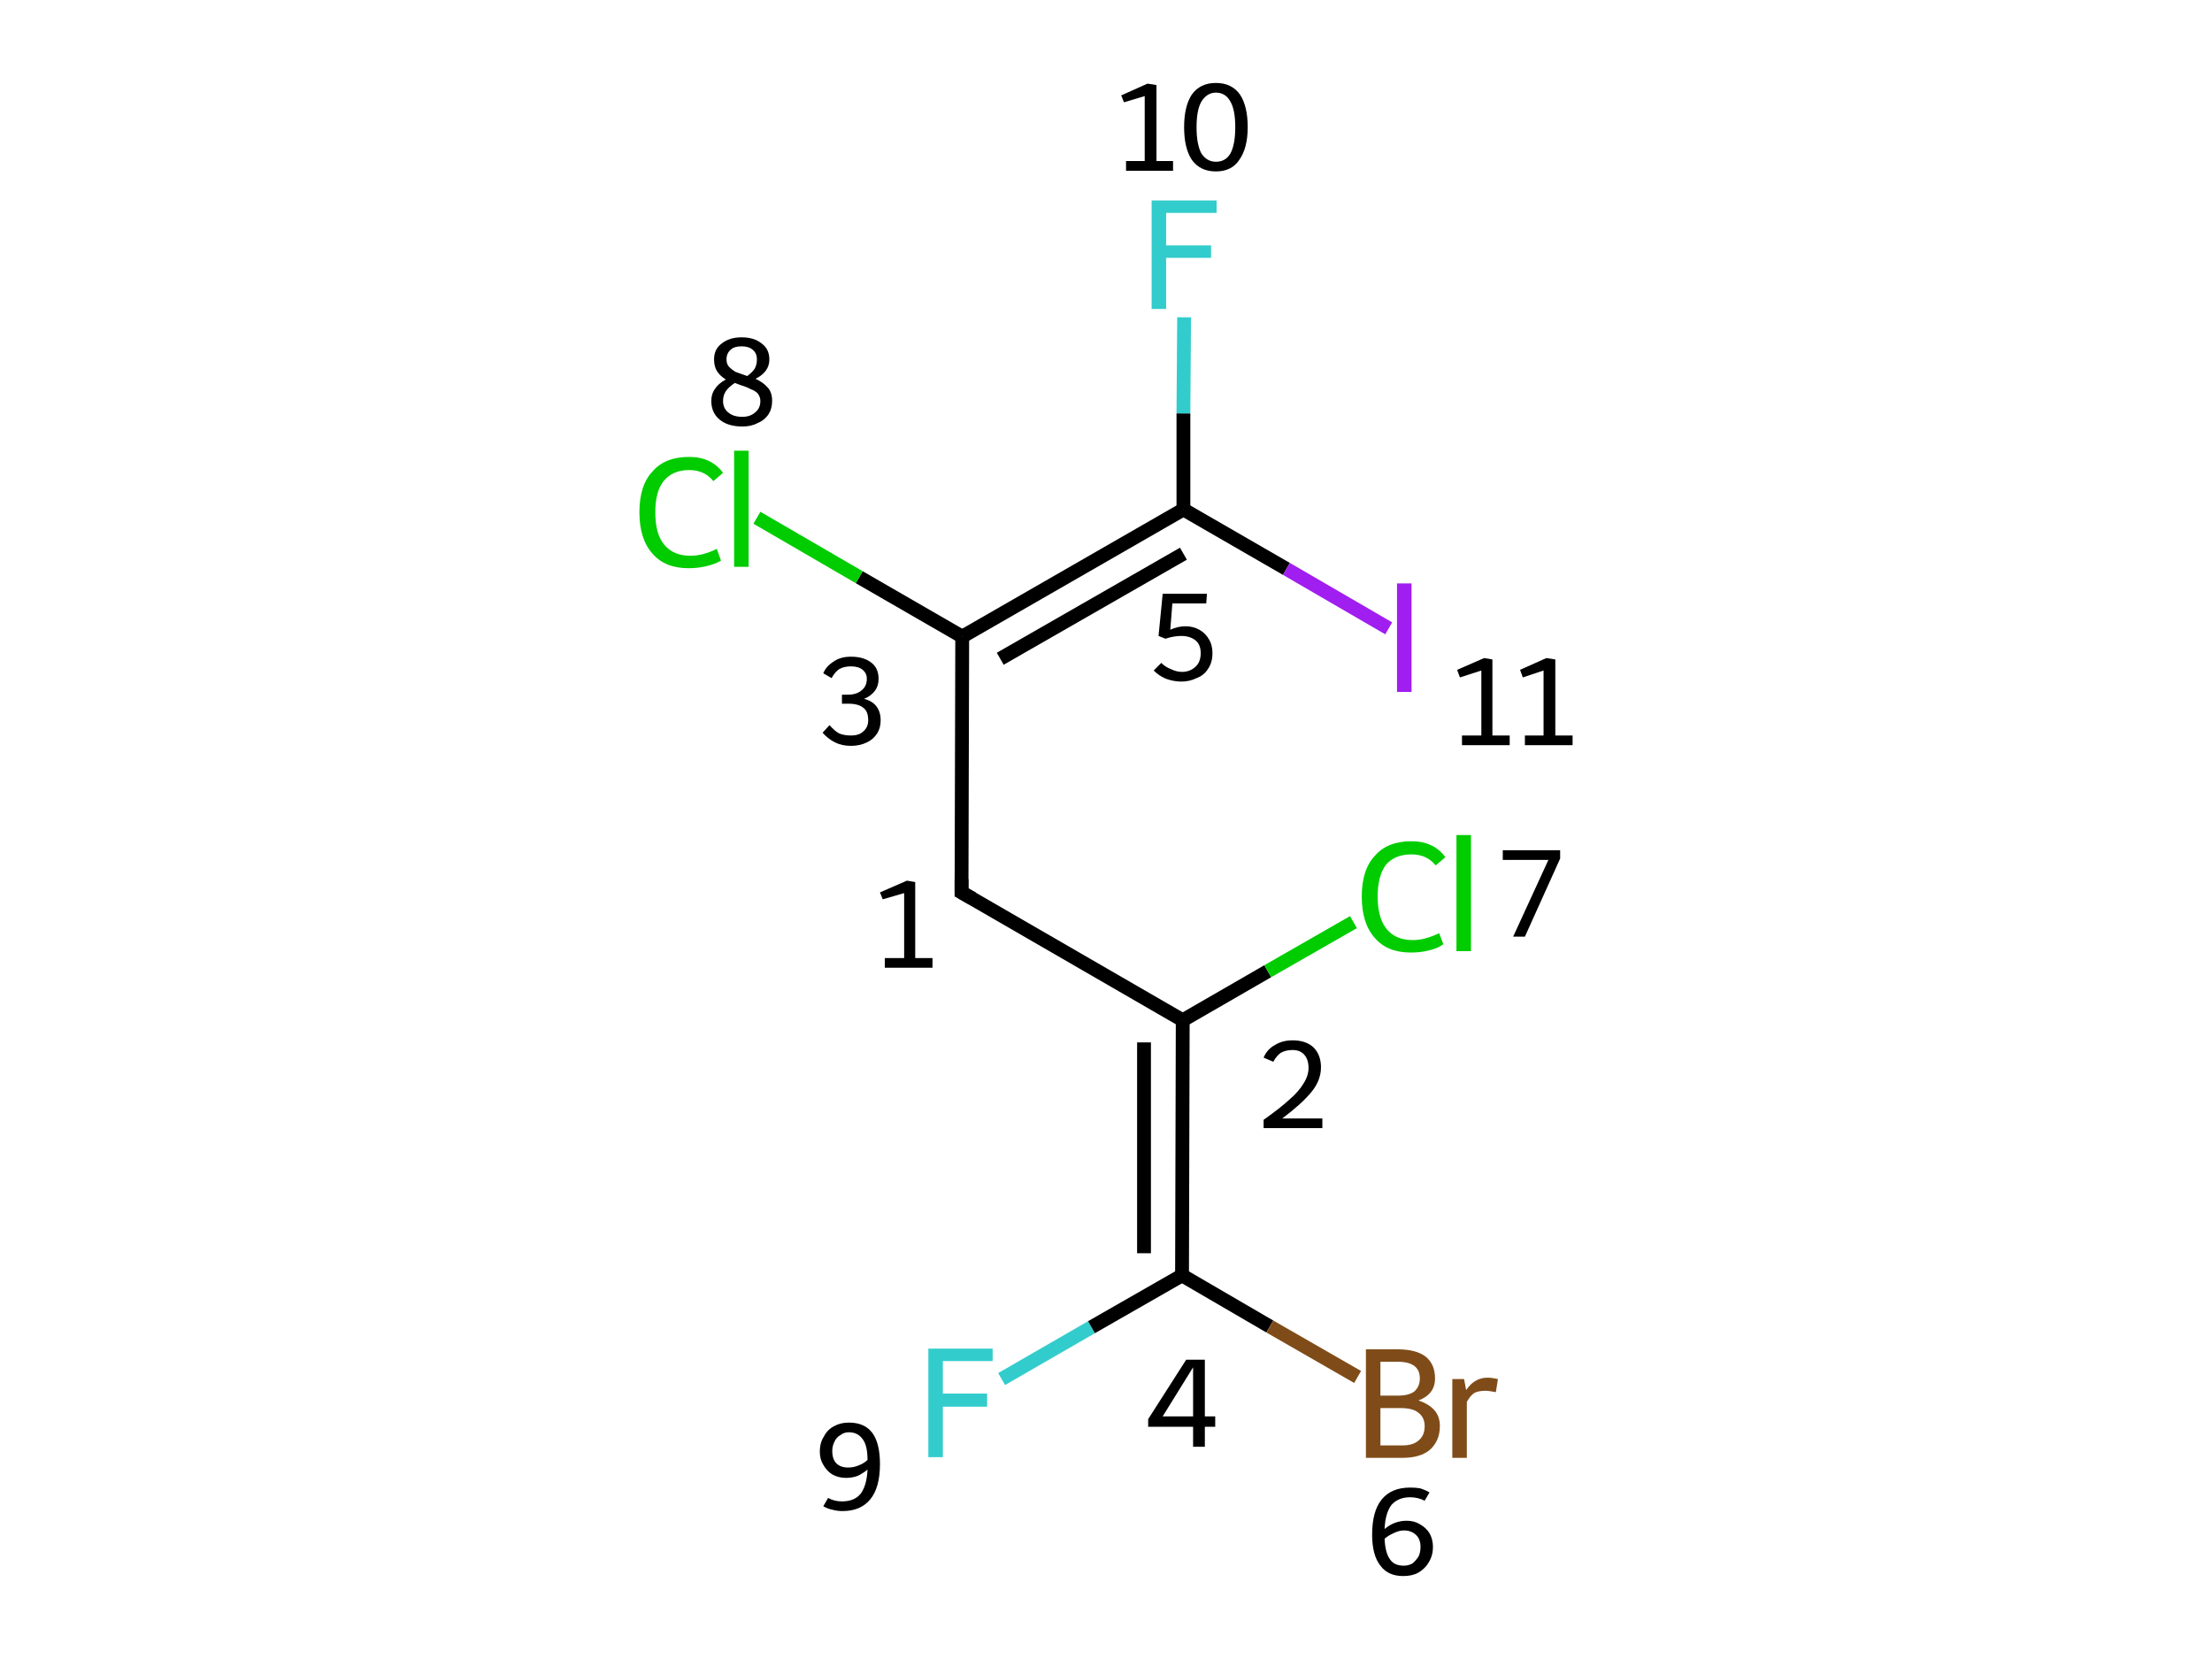
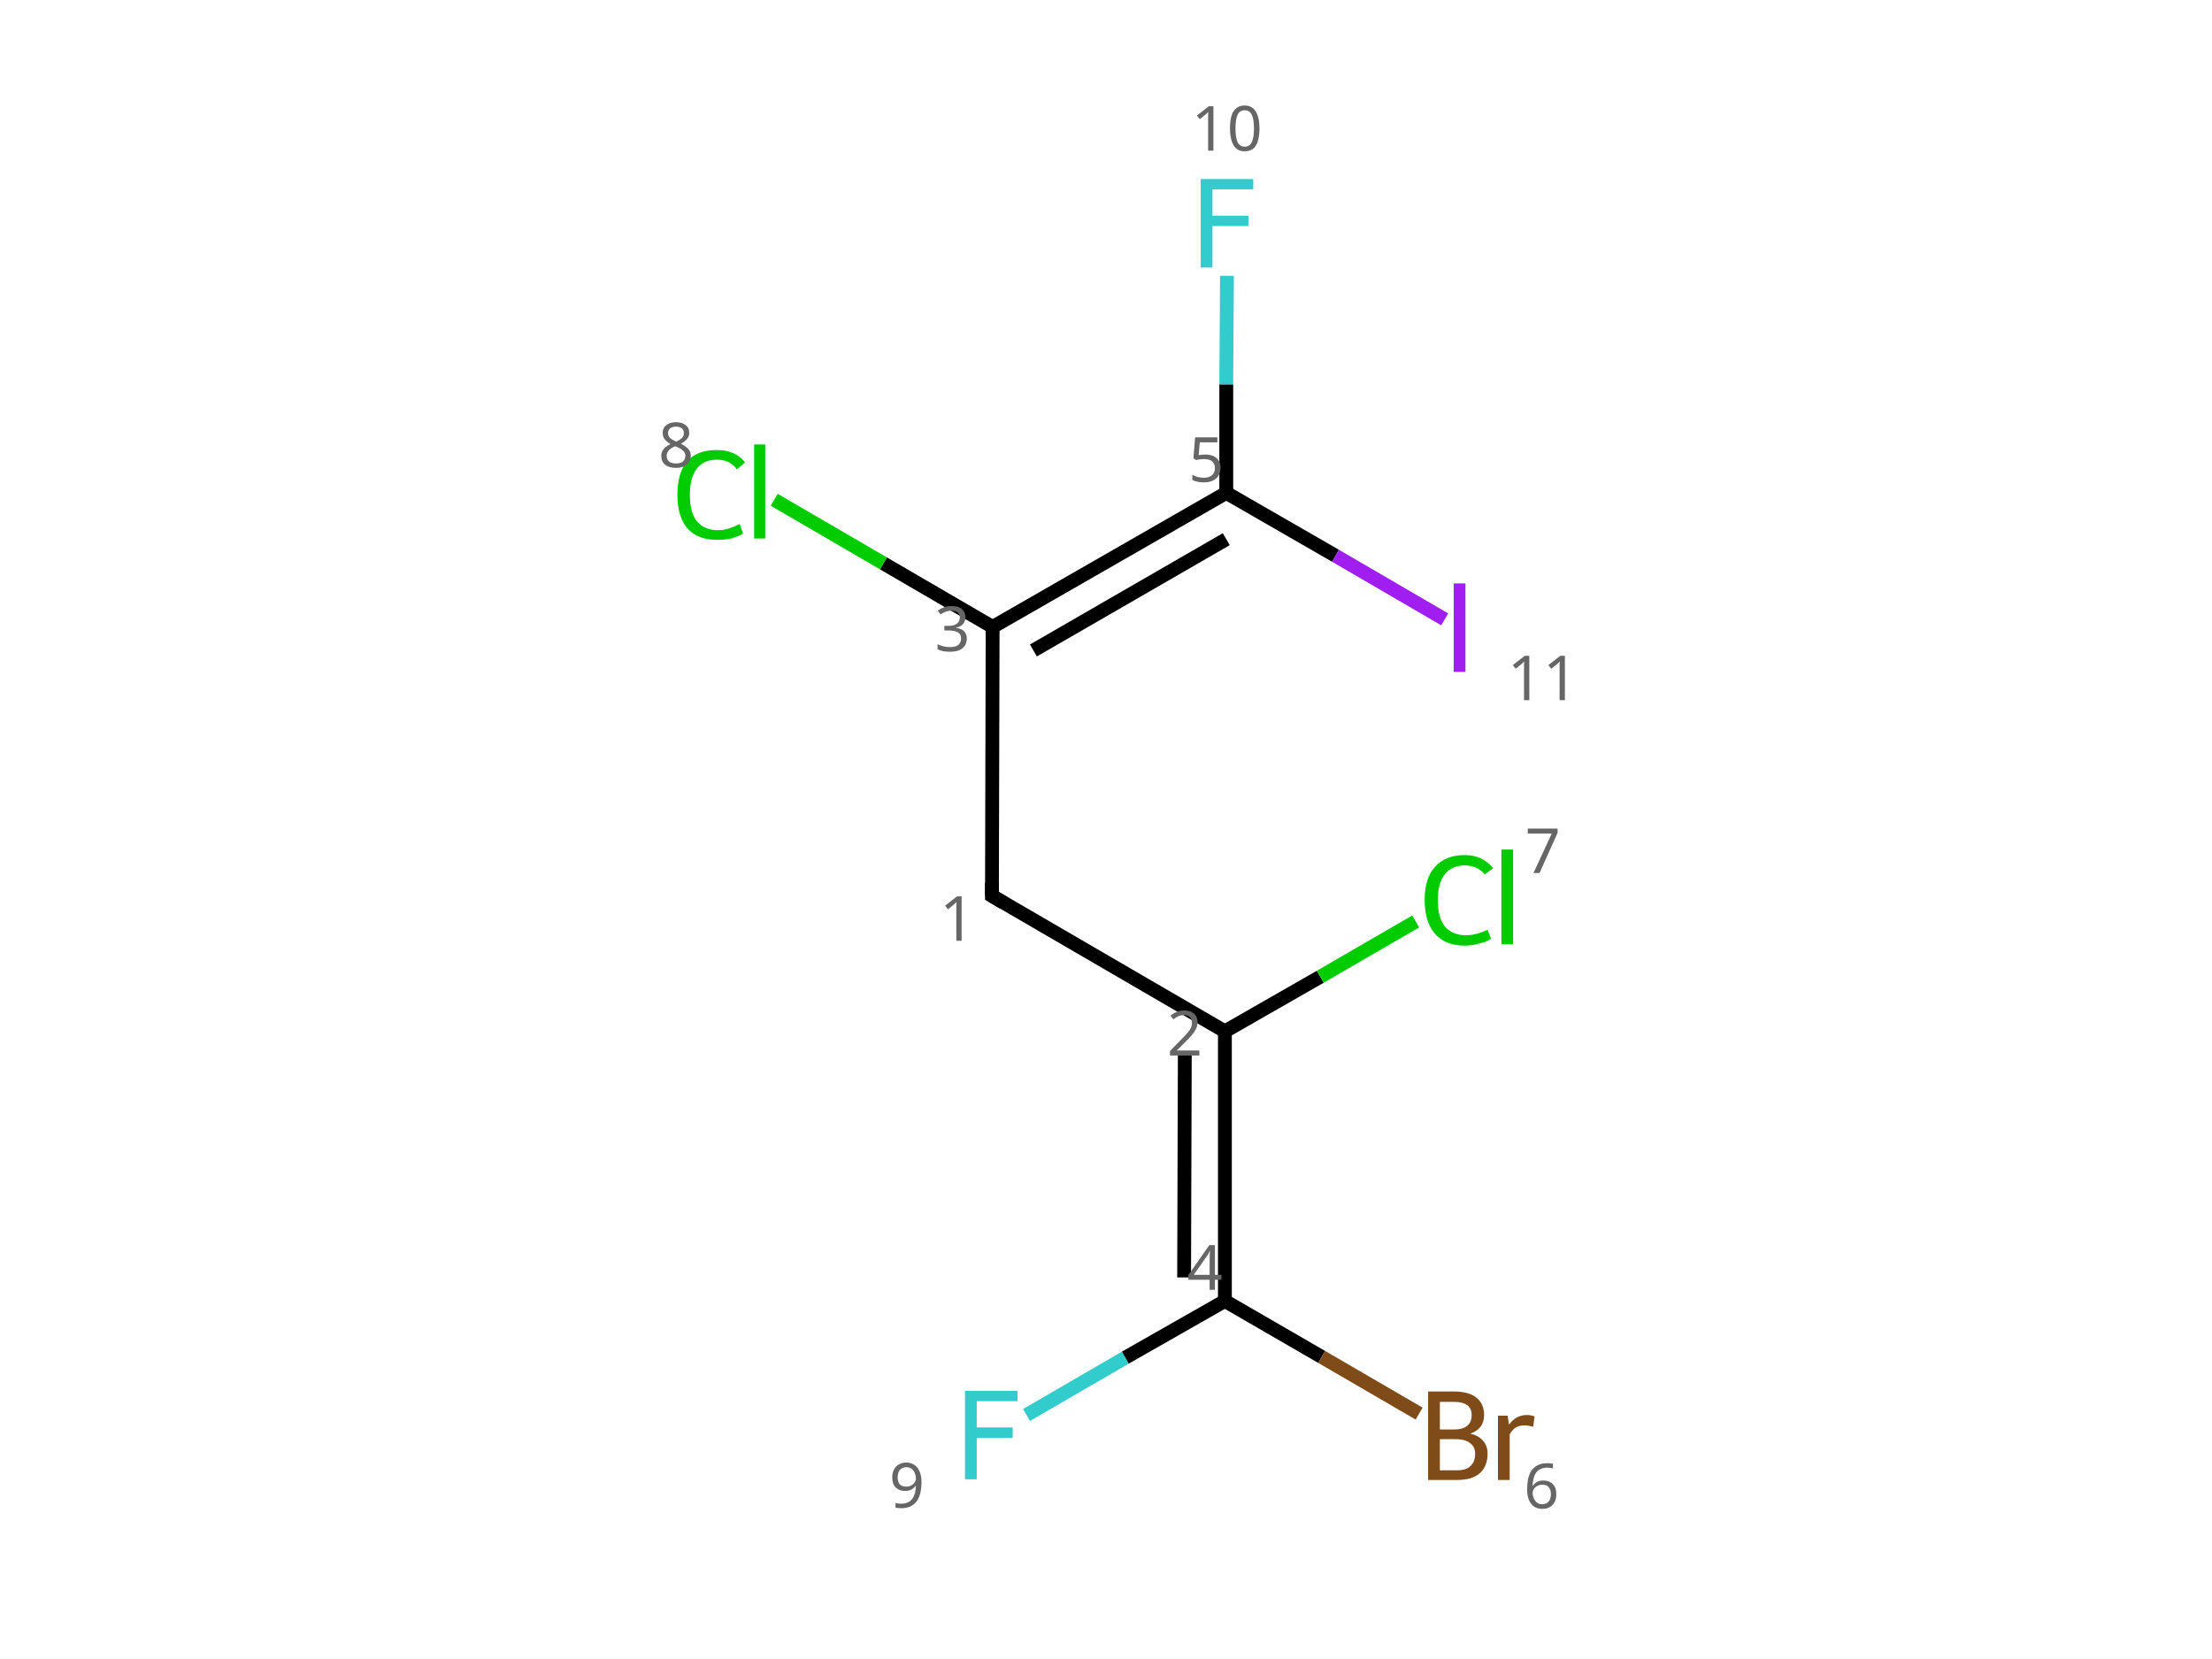
<svg xmlns="http://www.w3.org/2000/svg" version="1.1" baseProfile="full" xml:space="preserve" width="320px" height="240px" viewBox="0 0 320 240">
-   <path class="bond-0 atom-0 atom-1" d="M 144.9,199.5 L 157.9,192.0" style="fill:none;fill-rule:evenodd;stroke:#33CCCC;stroke-width:2.0px;stroke-linecap:butt;stroke-linejoin:miter;stroke-opacity:1" />
-   <path class="bond-0 atom-0 atom-1" d="M 157.9,192.0 L 171.0,184.5" style="fill:none;fill-rule:evenodd;stroke:#000000;stroke-width:2.0px;stroke-linecap:butt;stroke-linejoin:miter;stroke-opacity:1" />
-   <path class="bond-1 atom-1 atom-2" d="M 171.0,184.5 L 183.7,191.9" style="fill:none;fill-rule:evenodd;stroke:#000000;stroke-width:2.0px;stroke-linecap:butt;stroke-linejoin:miter;stroke-opacity:1" />
-   <path class="bond-1 atom-1 atom-2" d="M 183.7,191.9 L 196.4,199.2" style="fill:none;fill-rule:evenodd;stroke:#7F4C19;stroke-width:2.0px;stroke-linecap:butt;stroke-linejoin:miter;stroke-opacity:1" />
-   <path class="bond-2 atom-1 atom-3" d="M 171.0,184.5 L 171.1,147.6" style="fill:none;fill-rule:evenodd;stroke:#000000;stroke-width:2.0px;stroke-linecap:butt;stroke-linejoin:miter;stroke-opacity:1" />
-   <path class="bond-2 atom-1 atom-3" d="M 165.5,181.3 L 165.5,150.8" style="fill:none;fill-rule:evenodd;stroke:#000000;stroke-width:2.0px;stroke-linecap:butt;stroke-linejoin:miter;stroke-opacity:1" />
-   <path class="bond-3 atom-3 atom-4" d="M 171.1,147.6 L 183.4,140.5" style="fill:none;fill-rule:evenodd;stroke:#000000;stroke-width:2.0px;stroke-linecap:butt;stroke-linejoin:miter;stroke-opacity:1" />
-   <path class="bond-3 atom-3 atom-4" d="M 183.4,140.5 L 195.8,133.4" style="fill:none;fill-rule:evenodd;stroke:#00CC00;stroke-width:2.0px;stroke-linecap:butt;stroke-linejoin:miter;stroke-opacity:1" />
-   <path class="bond-4 atom-3 atom-5" d="M 171.1,147.6 L 139.1,129.1" style="fill:none;fill-rule:evenodd;stroke:#000000;stroke-width:2.0px;stroke-linecap:butt;stroke-linejoin:miter;stroke-opacity:1" />
-   <path class="bond-5 atom-5 atom-6" d="M 139.1,129.1 L 139.2,92.1" style="fill:none;fill-rule:evenodd;stroke:#000000;stroke-width:2.0px;stroke-linecap:butt;stroke-linejoin:miter;stroke-opacity:1" />
-   <path class="bond-6 atom-6 atom-7" d="M 139.2,92.1 L 124.3,83.5" style="fill:none;fill-rule:evenodd;stroke:#000000;stroke-width:2.0px;stroke-linecap:butt;stroke-linejoin:miter;stroke-opacity:1" />
-   <path class="bond-6 atom-6 atom-7" d="M 124.3,83.5 L 109.5,74.9" style="fill:none;fill-rule:evenodd;stroke:#00CC00;stroke-width:2.0px;stroke-linecap:butt;stroke-linejoin:miter;stroke-opacity:1" />
-   <path class="bond-7 atom-6 atom-8" d="M 139.2,92.1 L 171.2,73.7" style="fill:none;fill-rule:evenodd;stroke:#000000;stroke-width:2.0px;stroke-linecap:butt;stroke-linejoin:miter;stroke-opacity:1" />
-   <path class="bond-7 atom-6 atom-8" d="M 144.7,95.3 L 171.2,80.1" style="fill:none;fill-rule:evenodd;stroke:#000000;stroke-width:2.0px;stroke-linecap:butt;stroke-linejoin:miter;stroke-opacity:1" />
-   <path class="bond-8 atom-8 atom-9" d="M 171.2,73.7 L 186.1,82.3" style="fill:none;fill-rule:evenodd;stroke:#000000;stroke-width:2.0px;stroke-linecap:butt;stroke-linejoin:miter;stroke-opacity:1" />
-   <path class="bond-8 atom-8 atom-9" d="M 186.1,82.3 L 200.9,90.9" style="fill:none;fill-rule:evenodd;stroke:#A01EEF;stroke-width:2.0px;stroke-linecap:butt;stroke-linejoin:miter;stroke-opacity:1" />
-   <path class="bond-9 atom-8 atom-10" d="M 171.2,73.7 L 171.2,59.8" style="fill:none;fill-rule:evenodd;stroke:#000000;stroke-width:2.0px;stroke-linecap:butt;stroke-linejoin:miter;stroke-opacity:1" />
-   <path class="bond-9 atom-8 atom-10" d="M 171.2,59.8 L 171.3,45.9" style="fill:none;fill-rule:evenodd;stroke:#33CCCC;stroke-width:2.0px;stroke-linecap:butt;stroke-linejoin:miter;stroke-opacity:1" />
-   <path d="M 140.7,130.0 L 139.1,129.1 L 139.1,127.2" style="fill:none;stroke:#000000;stroke-width:2.0px;stroke-linecap:butt;stroke-linejoin:miter;stroke-miterlimit:10;stroke-opacity:1;" />
-   <path class="atom-0" d="M 134.3 195.1 L 143.6 195.1 L 143.6 196.9 L 136.4 196.9 L 136.4 201.6 L 142.8 201.6 L 142.8 203.5 L 136.4 203.5 L 136.4 210.8 L 134.3 210.8 L 134.3 195.1 " fill="#33CCCC" />
-   <path class="atom-2" d="M 205.2 202.6 Q 206.7 203.1, 207.5 204.0 Q 208.3 204.9, 208.3 206.3 Q 208.3 208.4, 206.9 209.7 Q 205.5 210.9, 202.9 210.9 L 197.6 210.9 L 197.6 195.2 L 202.2 195.2 Q 204.9 195.2, 206.3 196.3 Q 207.6 197.4, 207.6 199.4 Q 207.6 201.7, 205.2 202.6 M 199.7 197.0 L 199.7 201.9 L 202.2 201.9 Q 203.8 201.9, 204.6 201.3 Q 205.4 200.6, 205.4 199.4 Q 205.4 197.0, 202.2 197.0 L 199.7 197.0 M 202.9 209.1 Q 204.4 209.1, 205.2 208.4 Q 206.1 207.7, 206.1 206.3 Q 206.1 205.0, 205.1 204.3 Q 204.3 203.7, 202.6 203.7 L 199.7 203.7 L 199.7 209.1 L 202.9 209.1 " fill="#7F4C19" />
-   <path class="atom-2" d="M 211.8 199.5 L 212.1 201.1 Q 213.3 199.3, 215.2 199.3 Q 215.8 199.3, 216.7 199.5 L 216.4 201.4 Q 215.4 201.2, 214.9 201.2 Q 213.9 201.2, 213.3 201.5 Q 212.7 201.9, 212.2 202.8 L 212.2 210.9 L 210.1 210.9 L 210.1 199.5 L 211.8 199.5 " fill="#7F4C19" />
-   <path class="atom-4" d="M 197.0 129.7 Q 197.0 125.8, 198.9 123.8 Q 200.7 121.7, 204.2 121.7 Q 207.4 121.7, 209.1 124.0 L 207.7 125.2 Q 206.4 123.6, 204.2 123.6 Q 201.8 123.6, 200.5 125.1 Q 199.3 126.7, 199.3 129.7 Q 199.3 132.8, 200.6 134.4 Q 201.9 136.0, 204.4 136.0 Q 206.1 136.0, 208.2 135.0 L 208.8 136.6 Q 208.0 137.2, 206.7 137.5 Q 205.5 137.8, 204.1 137.8 Q 200.7 137.8, 198.9 135.7 Q 197.0 133.6, 197.0 129.7 " fill="#00CC00" />
-   <path class="atom-4" d="M 210.7 120.8 L 212.8 120.8 L 212.8 137.6 L 210.7 137.6 L 210.7 120.8 " fill="#00CC00" />
-   <path class="atom-7" d="M 92.5 74.1 Q 92.5 70.2, 94.4 68.2 Q 96.2 66.1, 99.7 66.1 Q 102.9 66.1, 104.6 68.4 L 103.2 69.6 Q 101.9 68.0, 99.7 68.0 Q 97.3 68.0, 96.0 69.6 Q 94.8 71.1, 94.8 74.1 Q 94.8 77.3, 96.1 78.8 Q 97.4 80.4, 99.9 80.4 Q 101.7 80.4, 103.7 79.4 L 104.3 81.1 Q 103.5 81.6, 102.2 81.9 Q 101.0 82.2, 99.6 82.2 Q 96.2 82.2, 94.4 80.1 Q 92.5 78.0, 92.5 74.1 " fill="#00CC00" />
-   <path class="atom-7" d="M 106.2 65.2 L 108.3 65.2 L 108.3 82.0 L 106.2 82.0 L 106.2 65.2 " fill="#00CC00" />
-   <path class="atom-9" d="M 202.1 84.4 L 204.2 84.4 L 204.2 100.1 L 202.1 100.1 L 202.1 84.4 " fill="#A01EEF" />
-   <path class="atom-10" d="M 166.6 29.0 L 176.0 29.0 L 176.0 30.8 L 168.7 30.8 L 168.7 35.5 L 175.2 35.5 L 175.2 37.3 L 168.7 37.3 L 168.7 44.7 L 166.6 44.7 L 166.6 29.0 " fill="#33CCCC" />
-   <path class="note" d="M 122.8 205.8 Q 125.1 205.8, 126.2 207.3 Q 127.3 208.8, 127.3 211.8 Q 127.3 215.2, 125.9 216.9 Q 124.5 218.6, 121.9 218.6 Q 121.1 218.6, 120.4 218.4 Q 119.8 218.3, 119.1 217.9 L 119.8 216.7 Q 120.7 217.2, 121.8 217.2 Q 123.6 217.2, 124.5 216.1 Q 125.4 214.9, 125.5 212.6 Q 124.9 213.1, 124.1 213.5 Q 123.3 213.8, 122.4 213.8 Q 121.3 213.8, 120.4 213.3 Q 119.6 212.8, 119.1 211.9 Q 118.6 211.1, 118.6 210.0 Q 118.6 208.7, 119.2 207.8 Q 119.7 206.8, 120.7 206.3 Q 121.6 205.8, 122.8 205.8 M 120.4 209.9 Q 120.4 211.1, 121.0 211.7 Q 121.6 212.3, 122.7 212.3 Q 123.5 212.3, 124.2 212.0 Q 125.0 211.7, 125.5 211.2 Q 125.5 209.1, 124.8 208.2 Q 124.1 207.2, 122.8 207.2 Q 122.1 207.2, 121.6 207.6 Q 121.0 207.9, 120.7 208.6 Q 120.4 209.2, 120.4 209.9 " fill="#000000" />
-   <path class="note" d="M 174.3 204.9 L 175.8 204.9 L 175.8 206.4 L 174.3 206.4 L 174.3 209.3 L 172.6 209.3 L 172.6 206.4 L 166.1 206.4 L 166.1 205.3 L 171.6 196.7 L 174.3 196.7 L 174.3 204.9 M 168.2 204.9 L 172.6 204.9 L 172.6 197.8 L 168.2 204.9 " fill="#000000" />
-   <path class="note" d="M 203.5 220.0 Q 204.6 220.0, 205.4 220.5 Q 206.3 221.0, 206.8 221.8 Q 207.3 222.7, 207.3 223.8 Q 207.3 225.0, 206.7 226.0 Q 206.2 226.9, 205.2 227.5 Q 204.3 228.0, 203.0 228.0 Q 200.8 228.0, 199.7 226.5 Q 198.5 225.0, 198.5 222.0 Q 198.5 218.6, 199.9 216.9 Q 201.3 215.2, 204.0 215.2 Q 204.8 215.2, 205.4 215.3 Q 206.1 215.5, 206.8 215.9 L 206.1 217.1 Q 205.1 216.6, 204.0 216.6 Q 202.3 216.6, 201.3 217.7 Q 200.4 218.9, 200.3 221.2 Q 201.0 220.6, 201.8 220.3 Q 202.6 220.0, 203.5 220.0 M 203.1 226.5 Q 203.7 226.5, 204.3 226.2 Q 204.8 225.8, 205.2 225.2 Q 205.5 224.6, 205.5 223.8 Q 205.5 222.7, 204.9 222.1 Q 204.2 221.4, 203.1 221.4 Q 202.4 221.4, 201.6 221.8 Q 200.9 222.1, 200.3 222.6 Q 200.4 224.7, 201.1 225.6 Q 201.7 226.5, 203.1 226.5 " fill="#000000" />
-   <path class="note" d="M 182.8 153.0 Q 183.3 151.8, 184.4 151.2 Q 185.5 150.5, 187.0 150.5 Q 188.9 150.5, 190.0 151.5 Q 191.1 152.6, 191.1 154.4 Q 191.1 156.3, 189.7 158.0 Q 188.3 159.7, 185.5 161.8 L 191.3 161.8 L 191.3 163.2 L 182.8 163.2 L 182.8 162.0 Q 185.2 160.3, 186.5 159.1 Q 187.9 157.9, 188.6 156.7 Q 189.3 155.6, 189.3 154.5 Q 189.3 153.3, 188.7 152.6 Q 188.1 151.9, 187.0 151.9 Q 186.0 151.9, 185.3 152.3 Q 184.7 152.7, 184.2 153.6 L 182.8 153.0 " fill="#000000" />
-   <path class="note" d="M 224.0 124.4 L 217.4 124.4 L 217.4 123.0 L 225.7 123.0 L 225.7 124.2 L 220.6 135.5 L 218.9 135.5 L 224.0 124.4 " fill="#000000" />
-   <path class="note" d="M 128.0 138.6 L 130.8 138.6 L 130.8 129.2 L 127.7 130.1 L 127.3 129.1 L 131.2 127.4 L 132.4 127.6 L 132.4 138.6 L 134.9 138.6 L 134.9 140.0 L 128.0 140.0 L 128.0 138.6 " fill="#000000" />
-   <path class="note" d="M 125.0 101.1 Q 126.2 101.4, 126.8 102.2 Q 127.4 103.0, 127.4 104.2 Q 127.4 105.3, 126.9 106.1 Q 126.3 107.0, 125.4 107.4 Q 124.4 107.9, 123.1 107.9 Q 121.8 107.9, 120.8 107.4 Q 119.8 106.9, 119.0 106.0 L 120.0 104.9 Q 120.8 105.8, 121.4 106.1 Q 122.1 106.4, 123.1 106.4 Q 124.3 106.4, 124.9 105.8 Q 125.6 105.2, 125.6 104.2 Q 125.6 102.9, 124.9 102.4 Q 124.2 101.8, 122.7 101.8 L 121.8 101.8 L 121.8 100.5 L 122.6 100.5 Q 123.9 100.5, 124.6 99.9 Q 125.4 99.3, 125.4 98.2 Q 125.4 97.4, 124.8 96.9 Q 124.2 96.4, 123.1 96.4 Q 122.1 96.4, 121.4 96.8 Q 120.8 97.2, 120.3 98.1 L 119.1 97.4 Q 119.5 96.4, 120.6 95.7 Q 121.6 95.0, 123.1 95.0 Q 125.0 95.0, 126.1 95.9 Q 127.1 96.7, 127.1 98.2 Q 127.1 99.2, 126.6 99.9 Q 126.0 100.7, 125.0 101.1 " fill="#000000" />
-   <path class="note" d="M 109.3 54.8 Q 110.4 55.3, 111.1 56.1 Q 111.7 56.8, 111.7 58.0 Q 111.7 59.1, 111.2 59.9 Q 110.6 60.8, 109.6 61.2 Q 108.7 61.7, 107.4 61.7 Q 105.3 61.7, 104.1 60.7 Q 102.9 59.7, 102.9 58.0 Q 102.9 57.0, 103.4 56.3 Q 103.9 55.5, 105.0 54.9 Q 104.2 54.4, 103.8 53.8 Q 103.3 53.1, 103.3 52.0 Q 103.3 50.5, 104.4 49.7 Q 105.5 48.8, 107.3 48.8 Q 109.1 48.8, 110.2 49.7 Q 111.3 50.5, 111.3 52.0 Q 111.3 52.9, 110.8 53.6 Q 110.3 54.3, 109.3 54.8 M 107.3 50.1 Q 106.2 50.1, 105.7 50.6 Q 105.1 51.1, 105.1 52.0 Q 105.1 52.7, 105.5 53.1 Q 105.9 53.5, 106.4 53.8 Q 107.0 54.0, 108.1 54.4 Q 108.8 53.9, 109.2 53.3 Q 109.5 52.7, 109.5 52.0 Q 109.5 51.1, 108.9 50.6 Q 108.3 50.1, 107.3 50.1 M 107.4 60.3 Q 108.5 60.3, 109.2 59.7 Q 110.0 59.1, 110.0 58.0 Q 110.0 57.4, 109.6 56.9 Q 109.2 56.5, 108.6 56.3 Q 108.1 56.0, 107.1 55.7 L 106.3 55.4 Q 105.4 56.0, 105.0 56.6 Q 104.6 57.2, 104.6 58.0 Q 104.6 59.1, 105.4 59.7 Q 106.1 60.3, 107.4 60.3 " fill="#000000" />
-   <path class="note" d="M 171.5 90.6 Q 172.6 90.6, 173.5 91.1 Q 174.4 91.6, 174.9 92.5 Q 175.4 93.3, 175.4 94.5 Q 175.4 95.8, 174.8 96.7 Q 174.2 97.7, 173.1 98.1 Q 172.1 98.6, 170.9 98.6 Q 169.8 98.6, 168.7 98.2 Q 167.7 97.8, 166.9 97.0 L 168.0 95.9 Q 168.6 96.5, 169.4 96.8 Q 170.2 97.2, 171.0 97.2 Q 172.1 97.2, 172.9 96.5 Q 173.7 95.8, 173.7 94.5 Q 173.7 93.2, 172.9 92.6 Q 172.1 92.0, 170.9 92.0 Q 169.8 92.0, 168.6 92.4 L 167.6 92.0 L 168.2 85.9 L 174.6 85.9 L 174.5 87.3 L 169.6 87.3 L 169.3 91.1 Q 170.4 90.6, 171.5 90.6 " fill="#000000" />
-   <path class="note" d="M 211.5 106.4 L 214.3 106.4 L 214.3 97.0 L 211.2 98.0 L 210.8 96.9 L 214.7 95.2 L 215.9 95.4 L 215.9 106.4 L 218.4 106.4 L 218.4 107.8 L 211.5 107.8 L 211.5 106.4 " fill="#000000" />
-   <path class="note" d="M 220.6 106.4 L 223.3 106.4 L 223.3 97.0 L 220.3 98.0 L 219.9 96.9 L 223.7 95.2 L 225.0 95.4 L 225.0 106.4 L 227.5 106.4 L 227.5 107.8 L 220.6 107.8 L 220.6 106.4 " fill="#000000" />
-   <path class="note" d="M 162.9 23.3 L 165.6 23.3 L 165.6 13.9 L 162.6 14.8 L 162.2 13.8 L 166.0 12.1 L 167.3 12.3 L 167.3 23.3 L 169.7 23.3 L 169.7 24.7 L 162.9 24.7 L 162.9 23.3 " fill="#000000" />
-   <path class="note" d="M 175.9 24.8 Q 173.6 24.8, 172.4 23.1 Q 171.3 21.4, 171.3 18.4 Q 171.3 15.4, 172.4 13.7 Q 173.6 12.0, 175.9 12.0 Q 178.2 12.0, 179.4 13.7 Q 180.5 15.4, 180.5 18.4 Q 180.5 21.4, 179.3 23.1 Q 178.2 24.8, 175.9 24.8 M 175.9 23.4 Q 177.3 23.4, 178.0 22.2 Q 178.7 20.9, 178.7 18.4 Q 178.7 15.9, 178.0 14.7 Q 177.3 13.4, 175.9 13.4 Q 174.6 13.4, 173.8 14.7 Q 173.1 15.9, 173.1 18.4 Q 173.1 20.9, 173.8 22.2 Q 174.6 23.4, 175.9 23.4 " fill="#000000" />
+   <path class="bond-0 atom-0 atom-1" d="M 148.5,204.7 L 162.8,196.4" style="fill:none;fill-rule:evenodd;stroke:#33CCCC;stroke-width:2.0px;stroke-linecap:butt;stroke-linejoin:miter;stroke-opacity:1" />
+   <path class="bond-0 atom-0 atom-1" d="M 162.8,196.4 L 177.2,188.2" style="fill:none;fill-rule:evenodd;stroke:#000000;stroke-width:2.0px;stroke-linecap:butt;stroke-linejoin:miter;stroke-opacity:1" />
+   <path class="bond-1 atom-1 atom-2" d="M 177.2,188.2 L 191.2,196.3" style="fill:none;fill-rule:evenodd;stroke:#000000;stroke-width:2.0px;stroke-linecap:butt;stroke-linejoin:miter;stroke-opacity:1" />
+   <path class="bond-1 atom-1 atom-2" d="M 191.2,196.3 L 205.3,204.5" style="fill:none;fill-rule:evenodd;stroke:#7F4C19;stroke-width:2.0px;stroke-linecap:butt;stroke-linejoin:miter;stroke-opacity:1" />
+   <path class="bond-2 atom-1 atom-3" d="M 177.2,188.2 L 177.2,149.2" style="fill:none;fill-rule:evenodd;stroke:#000000;stroke-width:2.0px;stroke-linecap:butt;stroke-linejoin:miter;stroke-opacity:1" />
+   <path class="bond-2 atom-1 atom-3" d="M 171.3,184.8 L 171.4,152.6" style="fill:none;fill-rule:evenodd;stroke:#000000;stroke-width:2.0px;stroke-linecap:butt;stroke-linejoin:miter;stroke-opacity:1" />
+   <path class="bond-3 atom-3 atom-4" d="M 177.2,149.2 L 191.0,141.3" style="fill:none;fill-rule:evenodd;stroke:#000000;stroke-width:2.0px;stroke-linecap:butt;stroke-linejoin:miter;stroke-opacity:1" />
+   <path class="bond-3 atom-3 atom-4" d="M 191.0,141.3 L 204.8,133.3" style="fill:none;fill-rule:evenodd;stroke:#00CC00;stroke-width:2.0px;stroke-linecap:butt;stroke-linejoin:miter;stroke-opacity:1" />
+   <path class="bond-4 atom-3 atom-5" d="M 177.2,149.2 L 143.5,129.6" style="fill:none;fill-rule:evenodd;stroke:#000000;stroke-width:2.0px;stroke-linecap:butt;stroke-linejoin:miter;stroke-opacity:1" />
+   <path class="bond-5 atom-5 atom-6" d="M 143.5,129.6 L 143.6,90.7" style="fill:none;fill-rule:evenodd;stroke:#000000;stroke-width:2.0px;stroke-linecap:butt;stroke-linejoin:miter;stroke-opacity:1" />
+   <path class="bond-6 atom-6 atom-7" d="M 143.6,90.7 L 127.8,81.5" style="fill:none;fill-rule:evenodd;stroke:#000000;stroke-width:2.0px;stroke-linecap:butt;stroke-linejoin:miter;stroke-opacity:1" />
+   <path class="bond-6 atom-6 atom-7" d="M 127.8,81.5 L 112.0,72.3" style="fill:none;fill-rule:evenodd;stroke:#00CC00;stroke-width:2.0px;stroke-linecap:butt;stroke-linejoin:miter;stroke-opacity:1" />
+   <path class="bond-7 atom-6 atom-8" d="M 143.6,90.7 L 177.4,71.3" style="fill:none;fill-rule:evenodd;stroke:#000000;stroke-width:2.0px;stroke-linecap:butt;stroke-linejoin:miter;stroke-opacity:1" />
+   <path class="bond-7 atom-6 atom-8" d="M 149.5,94.1 L 177.4,78.0" style="fill:none;fill-rule:evenodd;stroke:#000000;stroke-width:2.0px;stroke-linecap:butt;stroke-linejoin:miter;stroke-opacity:1" />
+   <path class="bond-8 atom-8 atom-9" d="M 177.4,71.3 L 193.2,80.4" style="fill:none;fill-rule:evenodd;stroke:#000000;stroke-width:2.0px;stroke-linecap:butt;stroke-linejoin:miter;stroke-opacity:1" />
+   <path class="bond-8 atom-8 atom-9" d="M 193.2,80.4 L 209.0,89.6" style="fill:none;fill-rule:evenodd;stroke:#A01EEF;stroke-width:2.0px;stroke-linecap:butt;stroke-linejoin:miter;stroke-opacity:1" />
+   <path class="bond-9 atom-8 atom-10" d="M 177.4,71.3 L 177.4,55.6" style="fill:none;fill-rule:evenodd;stroke:#000000;stroke-width:2.0px;stroke-linecap:butt;stroke-linejoin:miter;stroke-opacity:1" />
+   <path class="bond-9 atom-8 atom-10" d="M 177.4,55.6 L 177.5,39.9" style="fill:none;fill-rule:evenodd;stroke:#33CCCC;stroke-width:2.0px;stroke-linecap:butt;stroke-linejoin:miter;stroke-opacity:1" />
+   <path d="M 145.2,130.6 L 143.5,129.6 L 143.5,127.7" style="fill:none;stroke:#000000;stroke-width:2.0px;stroke-linecap:butt;stroke-linejoin:miter;stroke-miterlimit:10;stroke-opacity:1;" />
+   <path class="atom-0" d="M 139.6 201.2 L 147.2 201.2 L 147.2 202.7 L 141.3 202.7 L 141.3 206.5 L 146.5 206.5 L 146.5 208.0 L 141.3 208.0 L 141.3 214.0 L 139.6 214.0 L 139.6 201.2 " fill="#33CCCC" />
+   <path class="atom-2" d="M 212.7 207.4 Q 214.0 207.7, 214.6 208.5 Q 215.2 209.2, 215.2 210.3 Q 215.2 212.1, 214.1 213.1 Q 213.0 214.1, 210.8 214.1 L 206.6 214.1 L 206.6 201.3 L 210.3 201.3 Q 212.5 201.3, 213.6 202.2 Q 214.7 203.1, 214.7 204.7 Q 214.7 206.7, 212.7 207.4 M 208.3 202.8 L 208.3 206.8 L 210.3 206.8 Q 211.6 206.8, 212.2 206.3 Q 212.9 205.8, 212.9 204.7 Q 212.9 202.8, 210.3 202.8 L 208.3 202.8 M 210.8 212.7 Q 212.1 212.7, 212.7 212.1 Q 213.4 211.5, 213.4 210.3 Q 213.4 209.3, 212.7 208.8 Q 212.0 208.2, 210.6 208.2 L 208.3 208.2 L 208.3 212.7 L 210.8 212.7 " fill="#7F4C19" />
+   <path class="atom-2" d="M 218.1 204.8 L 218.3 206.1 Q 219.3 204.7, 220.9 204.7 Q 221.4 204.7, 222.0 204.9 L 221.8 206.4 Q 221.0 206.2, 220.6 206.2 Q 219.8 206.2, 219.3 206.5 Q 218.8 206.8, 218.4 207.5 L 218.4 214.1 L 216.7 214.1 L 216.7 204.8 L 218.1 204.8 " fill="#7F4C19" />
+   <path class="atom-4" d="M 206.1 130.2 Q 206.1 127.0, 207.6 125.4 Q 209.1 123.7, 211.9 123.7 Q 214.5 123.7, 216.0 125.6 L 214.8 126.5 Q 213.7 125.2, 211.9 125.2 Q 210.0 125.2, 209.0 126.5 Q 208.0 127.8, 208.0 130.2 Q 208.0 132.7, 209.0 134.0 Q 210.1 135.3, 212.1 135.3 Q 213.5 135.3, 215.2 134.5 L 215.7 135.8 Q 215.0 136.3, 214.0 136.5 Q 213.0 136.8, 211.9 136.8 Q 209.1 136.8, 207.6 135.1 Q 206.1 133.4, 206.1 130.2 " fill="#00CC00" />
+   <path class="atom-4" d="M 217.2 122.9 L 218.9 122.9 L 218.9 136.6 L 217.2 136.6 L 217.2 122.9 " fill="#00CC00" />
+   <path class="atom-7" d="M 98.0 71.6 Q 98.0 68.4, 99.4 66.7 Q 100.9 65.1, 103.7 65.1 Q 106.4 65.1, 107.8 66.9 L 106.6 67.9 Q 105.6 66.5, 103.7 66.5 Q 101.8 66.5, 100.8 67.8 Q 99.8 69.1, 99.8 71.6 Q 99.8 74.1, 100.8 75.4 Q 101.9 76.7, 103.9 76.7 Q 105.3 76.7, 107.0 75.8 L 107.5 77.2 Q 106.8 77.6, 105.8 77.9 Q 104.8 78.1, 103.7 78.1 Q 100.9 78.1, 99.4 76.4 Q 98.0 74.7, 98.0 71.6 " fill="#00CC00" />
+   <path class="atom-7" d="M 109.1 64.3 L 110.7 64.3 L 110.7 77.9 L 109.1 77.9 L 109.1 64.3 " fill="#00CC00" />
+   <path class="atom-9" d="M 210.3 84.4 L 212.0 84.4 L 212.0 97.2 L 210.3 97.2 L 210.3 84.4 " fill="#A01EEF" />
+   <path class="atom-10" d="M 173.7 25.9 L 181.3 25.9 L 181.3 27.4 L 175.4 27.4 L 175.4 31.2 L 180.6 31.2 L 180.6 32.7 L 175.4 32.7 L 175.4 38.7 L 173.7 38.7 L 173.7 25.9 " fill="#33CCCC" />
+   <text x="131.2" y="214.6" font-size="9" fill="#666" font-family="sans-serif" text-anchor="middle" dominant-baseline="central">9</text>
+   <text x="174.3" y="183.1" font-size="9" fill="#666" font-family="sans-serif" text-anchor="middle" dominant-baseline="central">4</text>
+   <text x="223.0" y="214.7" font-size="9" fill="#666" font-family="sans-serif" text-anchor="middle" dominant-baseline="central">6</text>
+   <text x="171.4" y="149.2" font-size="9" fill="#666" font-family="sans-serif" text-anchor="middle" dominant-baseline="central">2</text>
+   <text x="223.2" y="122.8" font-size="9" fill="#666" font-family="sans-serif" text-anchor="middle" dominant-baseline="central">7</text>
+   <text x="138.5" y="132.6" font-size="9" fill="#666" font-family="sans-serif" text-anchor="middle" dominant-baseline="central">1</text>
+   <text x="137.8" y="90.7" font-size="9" fill="#666" font-family="sans-serif" text-anchor="middle" dominant-baseline="central">3</text>
+   <text x="97.8" y="64.1" font-size="9" fill="#666" font-family="sans-serif" text-anchor="middle" dominant-baseline="central">8</text>
+   <text x="174.5" y="66.2" font-size="9" fill="#666" font-family="sans-serif" text-anchor="middle" dominant-baseline="central">5</text>
+   <text x="223.2" y="97.8" font-size="9" fill="#666" font-family="sans-serif" text-anchor="middle" dominant-baseline="central">11</text>
+   <text x="177.5" y="18.3" font-size="9" fill="#666" font-family="sans-serif" text-anchor="middle" dominant-baseline="central">10</text>
</svg>
